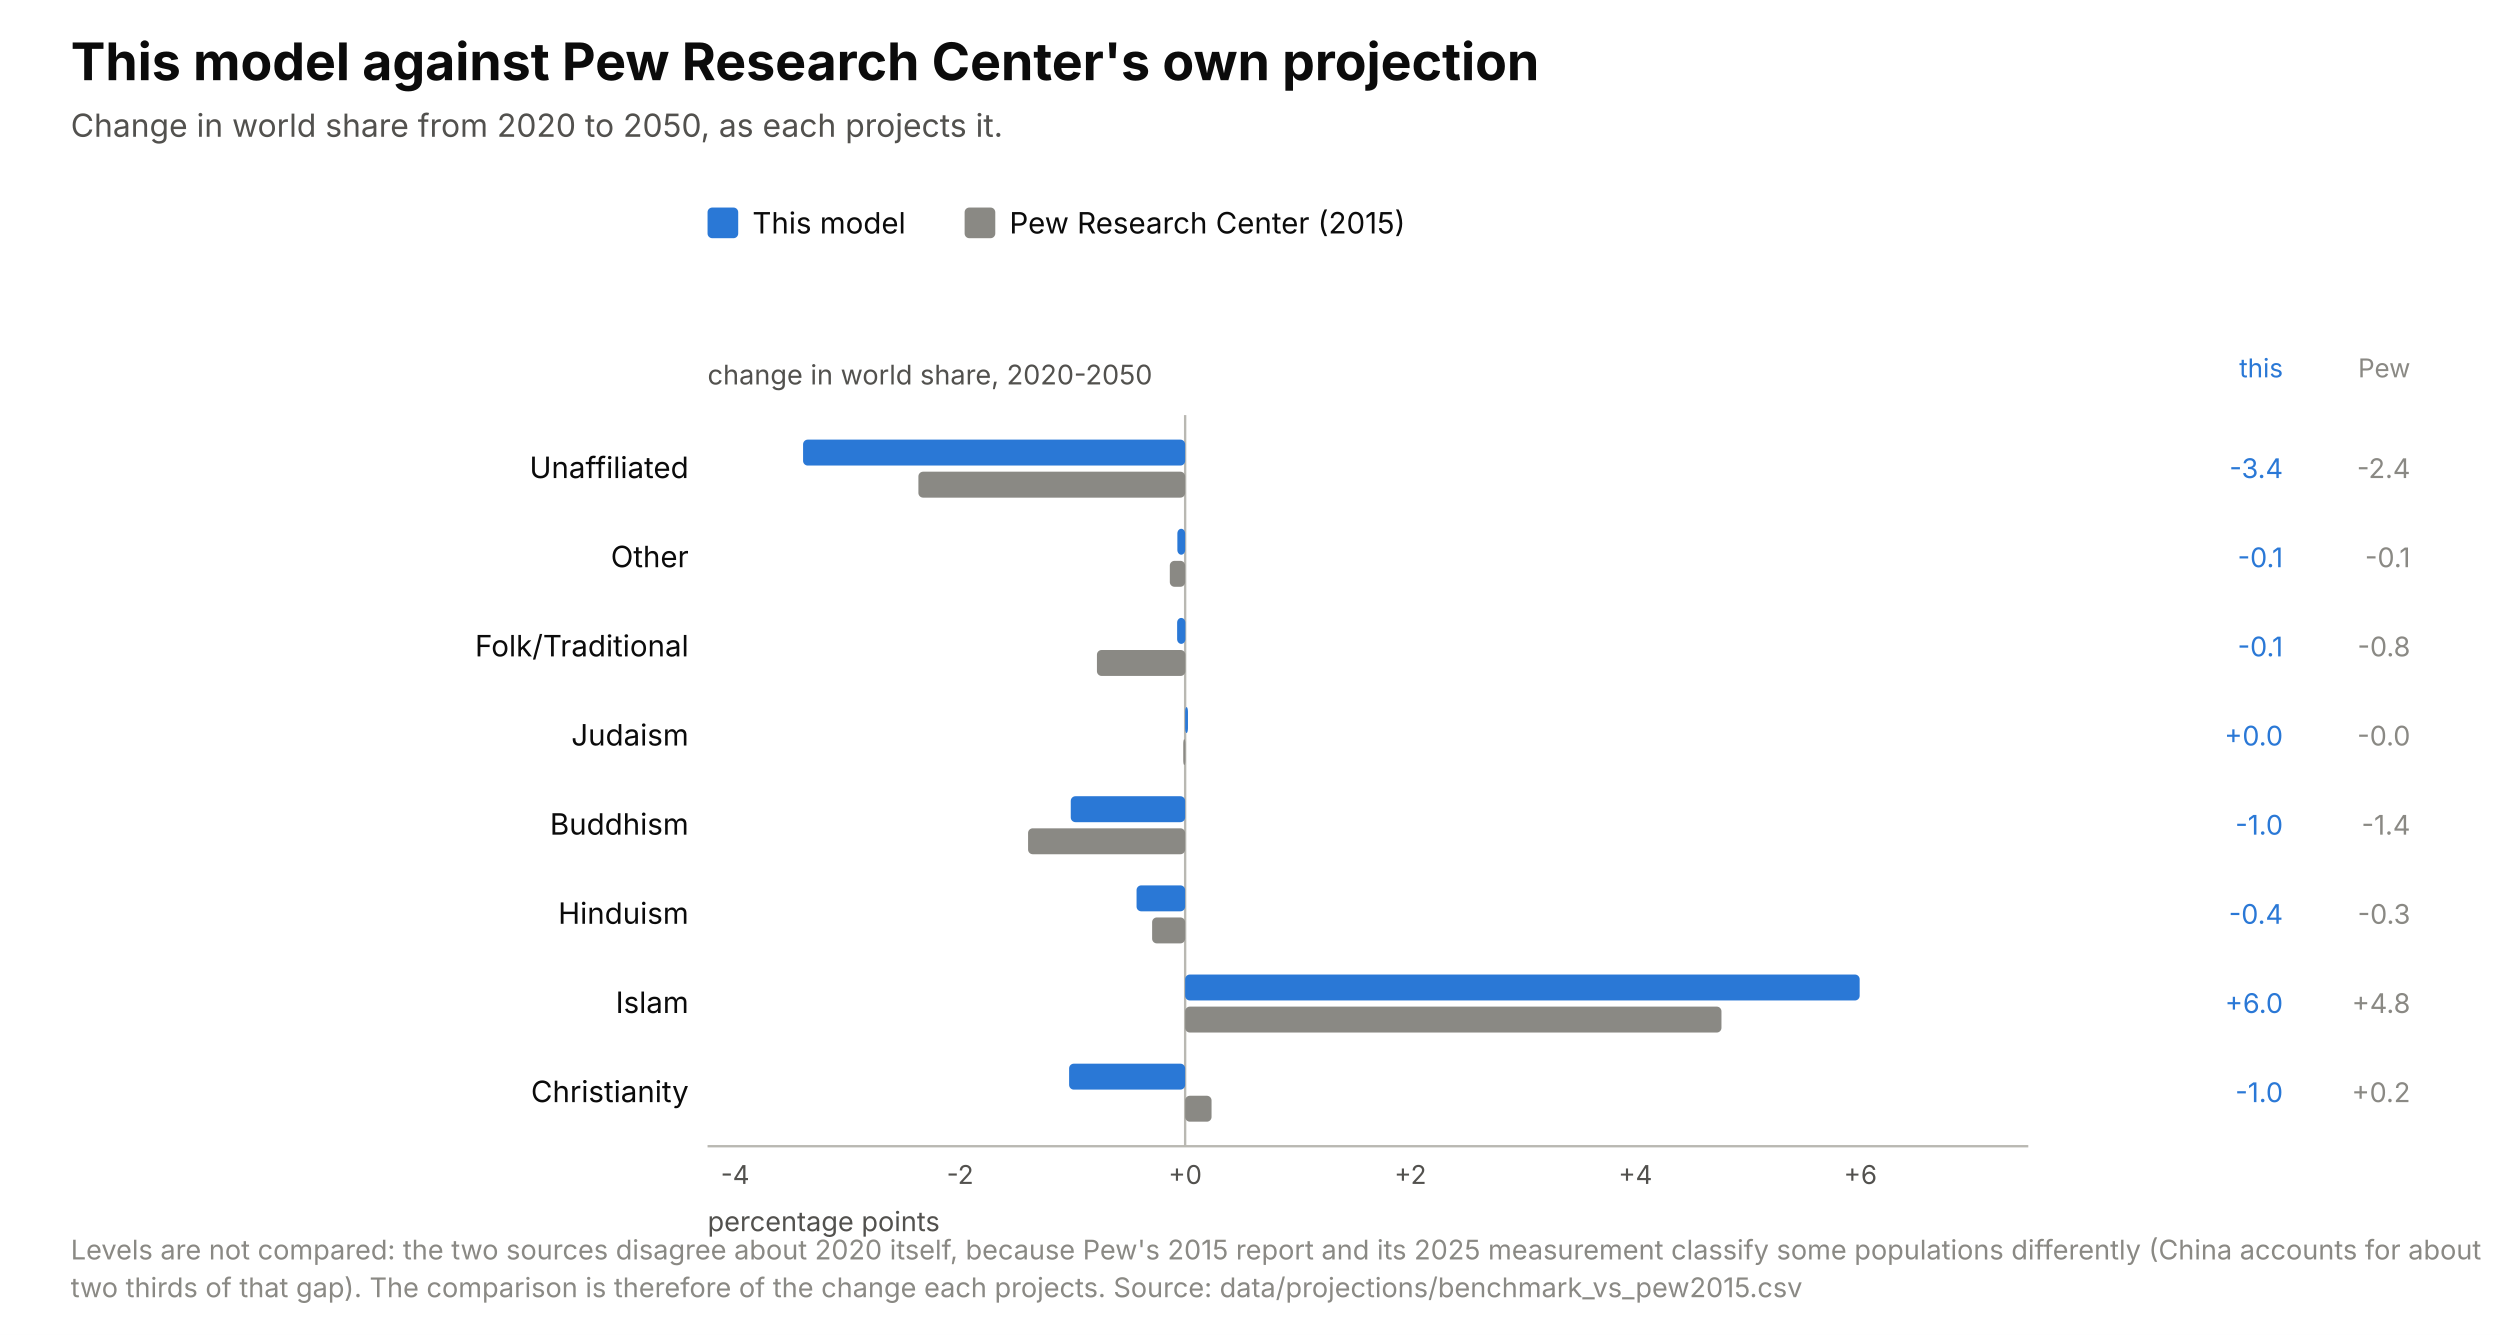
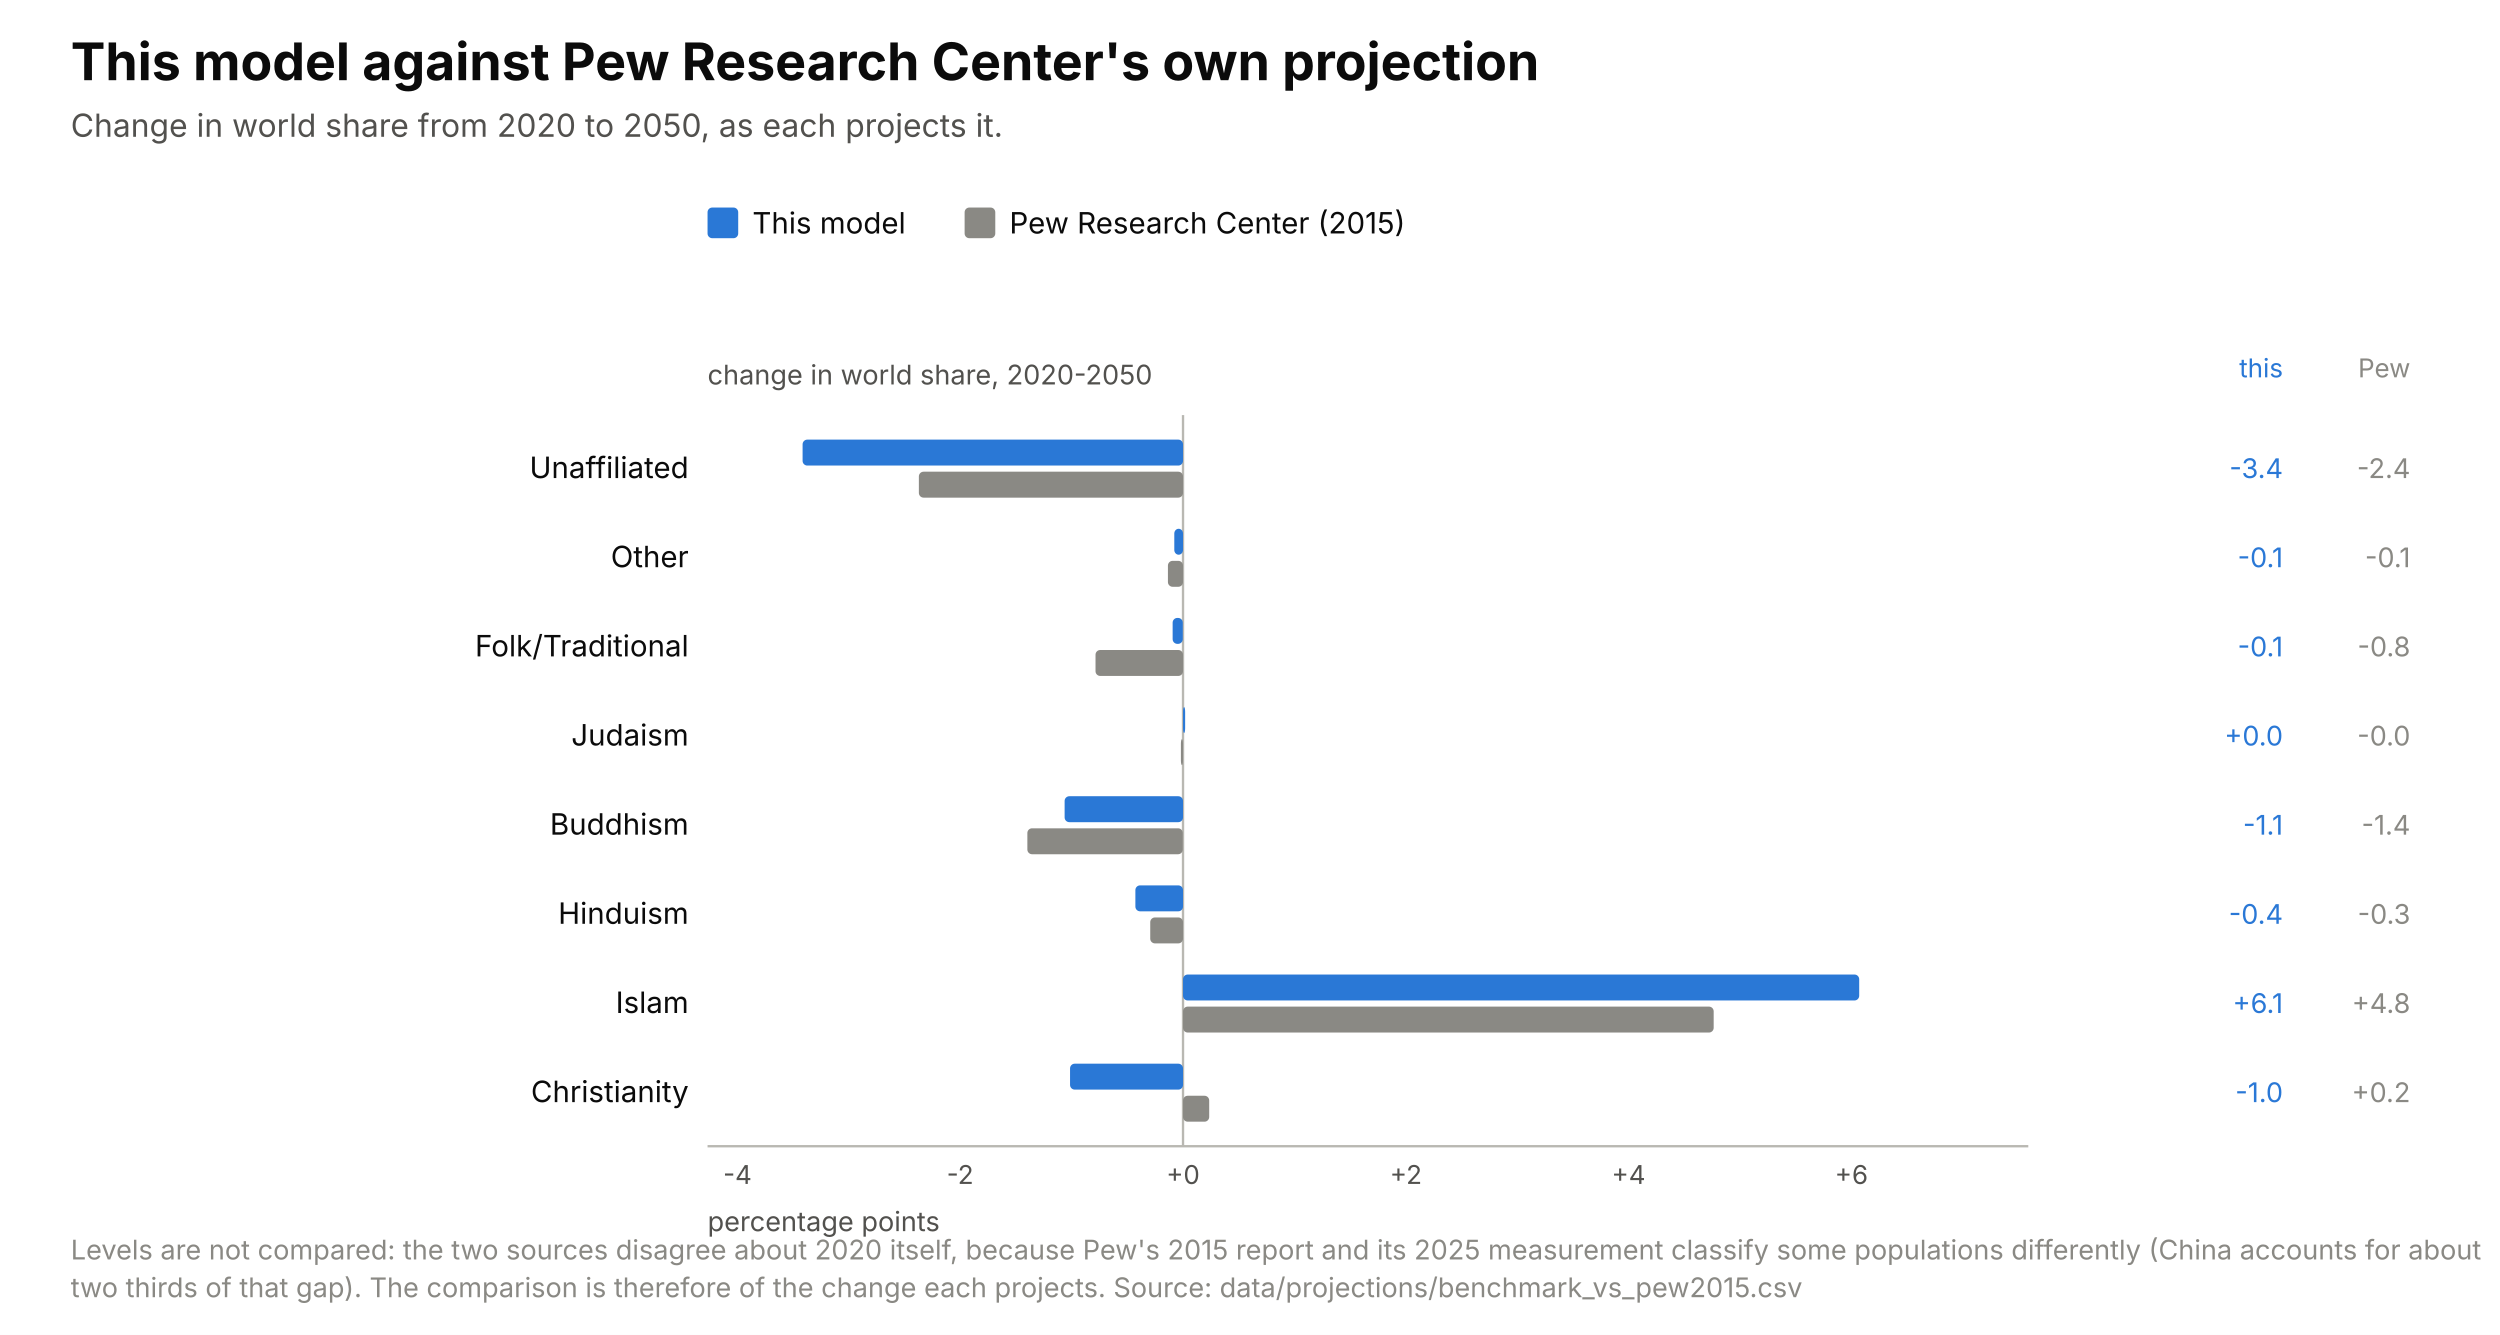
<svg xmlns="http://www.w3.org/2000/svg" viewBox="0 0 1060 566" role="img" font-family="system-ui,-apple-system,Segoe UI,sans-serif">
  <rect width="100%" height="100%" fill="#ffffff" />
  <text x="30" y="34" font-size="22" font-weight="700" fill="#0b0b0b">This model against Pew Research Center's own projection</text>
  <text x="30" y="58" font-size="13.5" fill="#52514e">Change in world share from 2020 to 2050, as each projects it.</text>
  <rect x="300.0" y="88.0" width="13" height="13" rx="2" fill="#2a78d6" />
  <text x="319.0" y="99.0" font-size="12.5" fill="#0b0b0b" text-anchor="start">This model</text>
  <rect x="409.0" y="88.0" width="13" height="13" rx="2" fill="#8a8984" />
  <text x="428.0" y="99.0" font-size="12.5" fill="#0b0b0b" text-anchor="start">Pew Research Center (2015)</text>
  <text x="968.0" y="160.0" font-size="11" fill="#2a78d6" text-anchor="end">this</text>
  <text x="1022.0" y="160.0" font-size="11" fill="#8a8984" text-anchor="end">Pew</text>
  <text x="300.0" y="163.0" font-size="11.5" fill="#52514e" text-anchor="start">change in world share, 2020-2050</text>
-   <text x="311.7" y="502.0" font-size="11" fill="#52514e" text-anchor="middle">-4</text>
+   <text x="312.7" y="502.0" font-size="11" fill="#52514e" text-anchor="middle">-4</text>
  <text x="407.1" y="502.0" font-size="11" fill="#52514e" text-anchor="middle">-2</text>
-   <text x="502.5" y="502.0" font-size="11" fill="#52514e" text-anchor="middle">+0</text>
-   <text x="598.0" y="502.0" font-size="11" fill="#52514e" text-anchor="middle">+2</text>
-   <text x="693.4" y="502.0" font-size="11" fill="#52514e" text-anchor="middle">+4</text>
-   <text x="788.8" y="502.0" font-size="11" fill="#52514e" text-anchor="middle">+6</text>
-   <line x1="502.5" y1="176.0" x2="502.5" y2="486.0" stroke="#b9b8b2" stroke-width="1" />
+   <text x="501.6" y="502.0" font-size="11" fill="#52514e" text-anchor="middle">+0</text>
+   <text x="596.1" y="502.0" font-size="11" fill="#52514e" text-anchor="middle">+2</text>
+   <text x="690.5" y="502.0" font-size="11" fill="#52514e" text-anchor="middle">+4</text>
+   <text x="785.0" y="502.0" font-size="11" fill="#52514e" text-anchor="middle">+6</text>
+   <line x1="501.6" y1="176.0" x2="501.6" y2="486.0" stroke="#b9b8b2" stroke-width="1" />
  <line x1="300.0" y1="486.0" x2="860.0" y2="486.0" stroke="#b9b8b2" stroke-width="1" />
-   <rect x="453.3" y="451.0" width="49.2" height="11" rx="2" fill="#2a78d6" />
-   <rect x="502.5" y="464.6" width="11.2" height="11" rx="2" fill="#8a8984" />
+   <rect x="453.7" y="451.0" width="47.9" height="11" rx="2" fill="#2a78d6" />
+   <rect x="501.6" y="464.6" width="11.1" height="11" rx="2" fill="#8a8984" />
  <text x="292.0" y="467.3" font-size="12.5" fill="#0b0b0b" text-anchor="end">Christianity</text>
  <text x="968.0" y="467.3" font-size="11.5" fill="#2a78d6" text-anchor="end">-1.0</text>
  <text x="1022.0" y="467.3" font-size="11.5" fill="#8a8984" text-anchor="end">+0.2</text>
-   <rect x="502.5" y="413.2" width="286.0" height="11" rx="2" fill="#2a78d6" />
-   <rect x="502.5" y="426.8" width="227.4" height="11" rx="2" fill="#8a8984" />
+   <rect x="501.6" y="413.2" width="286.7" height="11" rx="2" fill="#2a78d6" />
+   <rect x="501.6" y="426.8" width="225.0" height="11" rx="2" fill="#8a8984" />
  <text x="292.0" y="429.5" font-size="12.5" fill="#0b0b0b" text-anchor="end">Islam</text>
-   <text x="968.0" y="429.5" font-size="11.5" fill="#2a78d6" text-anchor="end">+6.0</text>
+   <text x="968.0" y="429.5" font-size="11.5" fill="#2a78d6" text-anchor="end">+6.1</text>
  <text x="1022.0" y="429.5" font-size="11.5" fill="#8a8984" text-anchor="end">+4.8</text>
-   <rect x="481.9" y="375.4" width="20.6" height="11" rx="2" fill="#2a78d6" />
-   <rect x="488.5" y="389.0" width="14.0" height="11" rx="2" fill="#8a8984" />
+   <rect x="481.4" y="375.4" width="20.2" height="11" rx="2" fill="#2a78d6" />
+   <rect x="487.7" y="389.0" width="13.9" height="11" rx="2" fill="#8a8984" />
  <text x="292.0" y="391.7" font-size="12.5" fill="#0b0b0b" text-anchor="end">Hinduism</text>
  <text x="968.0" y="391.7" font-size="11.5" fill="#2a78d6" text-anchor="end">-0.4</text>
  <text x="1022.0" y="391.7" font-size="11.5" fill="#8a8984" text-anchor="end">-0.3</text>
-   <rect x="454.0" y="337.6" width="48.5" height="11" rx="2" fill="#2a78d6" />
-   <rect x="435.9" y="351.2" width="66.6" height="11" rx="2" fill="#8a8984" />
+   <rect x="451.4" y="337.6" width="50.2" height="11" rx="2" fill="#2a78d6" />
+   <rect x="435.6" y="351.2" width="65.9" height="11" rx="2" fill="#8a8984" />
  <text x="292.0" y="353.9" font-size="12.5" fill="#0b0b0b" text-anchor="end">Buddhism</text>
-   <text x="968.0" y="353.9" font-size="11.5" fill="#2a78d6" text-anchor="end">-1.0</text>
+   <text x="968.0" y="353.9" font-size="11.5" fill="#2a78d6" text-anchor="end">-1.1</text>
  <text x="1022.0" y="353.9" font-size="11.5" fill="#8a8984" text-anchor="end">-1.4</text>
-   <rect x="502.5" y="299.8" width="1.2" height="11" rx="2" fill="#2a78d6" />
-   <rect x="501.7" y="313.4" width="0.9" height="11" rx="2" fill="#8a8984" />
+   <rect x="501.6" y="299.8" width="0.9" height="11" rx="2" fill="#2a78d6" />
+   <rect x="500.7" y="313.4" width="0.9" height="11" rx="2" fill="#8a8984" />
  <text x="292.0" y="316.1" font-size="12.5" fill="#0b0b0b" text-anchor="end">Judaism</text>
  <text x="968.0" y="316.1" font-size="11.5" fill="#2a78d6" text-anchor="end">+0.0</text>
  <text x="1022.0" y="316.1" font-size="11.5" fill="#8a8984" text-anchor="end">-0.0</text>
-   <rect x="499.1" y="262.0" width="3.5" height="11" rx="2" fill="#2a78d6" />
-   <rect x="465.1" y="275.6" width="37.5" height="11" rx="2" fill="#8a8984" />
+   <rect x="497.2" y="262.0" width="4.3" height="11" rx="2" fill="#2a78d6" />
+   <rect x="464.5" y="275.6" width="37.1" height="11" rx="2" fill="#8a8984" />
  <text x="292.0" y="278.3" font-size="12.5" fill="#0b0b0b" text-anchor="end">Folk/Traditional</text>
  <text x="968.0" y="278.3" font-size="11.5" fill="#2a78d6" text-anchor="end">-0.1</text>
  <text x="1022.0" y="278.3" font-size="11.5" fill="#8a8984" text-anchor="end">-0.8</text>
-   <rect x="499.2" y="224.2" width="3.3" height="11" rx="2" fill="#2a78d6" />
-   <rect x="496.0" y="237.8" width="6.5" height="11" rx="2" fill="#8a8984" />
+   <rect x="497.9" y="224.2" width="3.7" height="11" rx="2" fill="#2a78d6" />
+   <rect x="495.2" y="237.8" width="6.4" height="11" rx="2" fill="#8a8984" />
  <text x="292.0" y="240.5" font-size="12.5" fill="#0b0b0b" text-anchor="end">Other</text>
  <text x="968.0" y="240.5" font-size="11.5" fill="#2a78d6" text-anchor="end">-0.1</text>
  <text x="1022.0" y="240.5" font-size="11.5" fill="#8a8984" text-anchor="end">-0.1</text>
-   <rect x="340.5" y="186.4" width="162.0" height="11" rx="2" fill="#2a78d6" />
-   <rect x="389.4" y="200.0" width="113.1" height="11" rx="2" fill="#8a8984" />
+   <rect x="340.3" y="186.4" width="161.3" height="11" rx="2" fill="#2a78d6" />
+   <rect x="389.6" y="200.0" width="112.0" height="11" rx="2" fill="#8a8984" />
  <text x="292.0" y="202.7" font-size="12.5" fill="#0b0b0b" text-anchor="end">Unaffiliated</text>
  <text x="968.0" y="202.7" font-size="11.5" fill="#2a78d6" text-anchor="end">-3.4</text>
  <text x="1022.0" y="202.7" font-size="11.5" fill="#8a8984" text-anchor="end">-2.4</text>
  <text x="300.0" y="522.0" font-size="11.5" fill="#52514e" text-anchor="start">percentage points</text>
  <text x="30.0" y="534.0" font-size="11.5" fill="#8a8984" text-anchor="start">Levels are not compared: the two sources disagree about 2020 itself, because Pew's 2015 report and its 2025 measurement classify some populations differently (China accounts for about</text>
  <text x="30.0" y="550.0" font-size="11.5" fill="#8a8984" text-anchor="start">two thirds of that gap). The comparison is therefore of the change each projects. Source: data/projections/benchmark_vs_pew2015.csv</text>
</svg>
